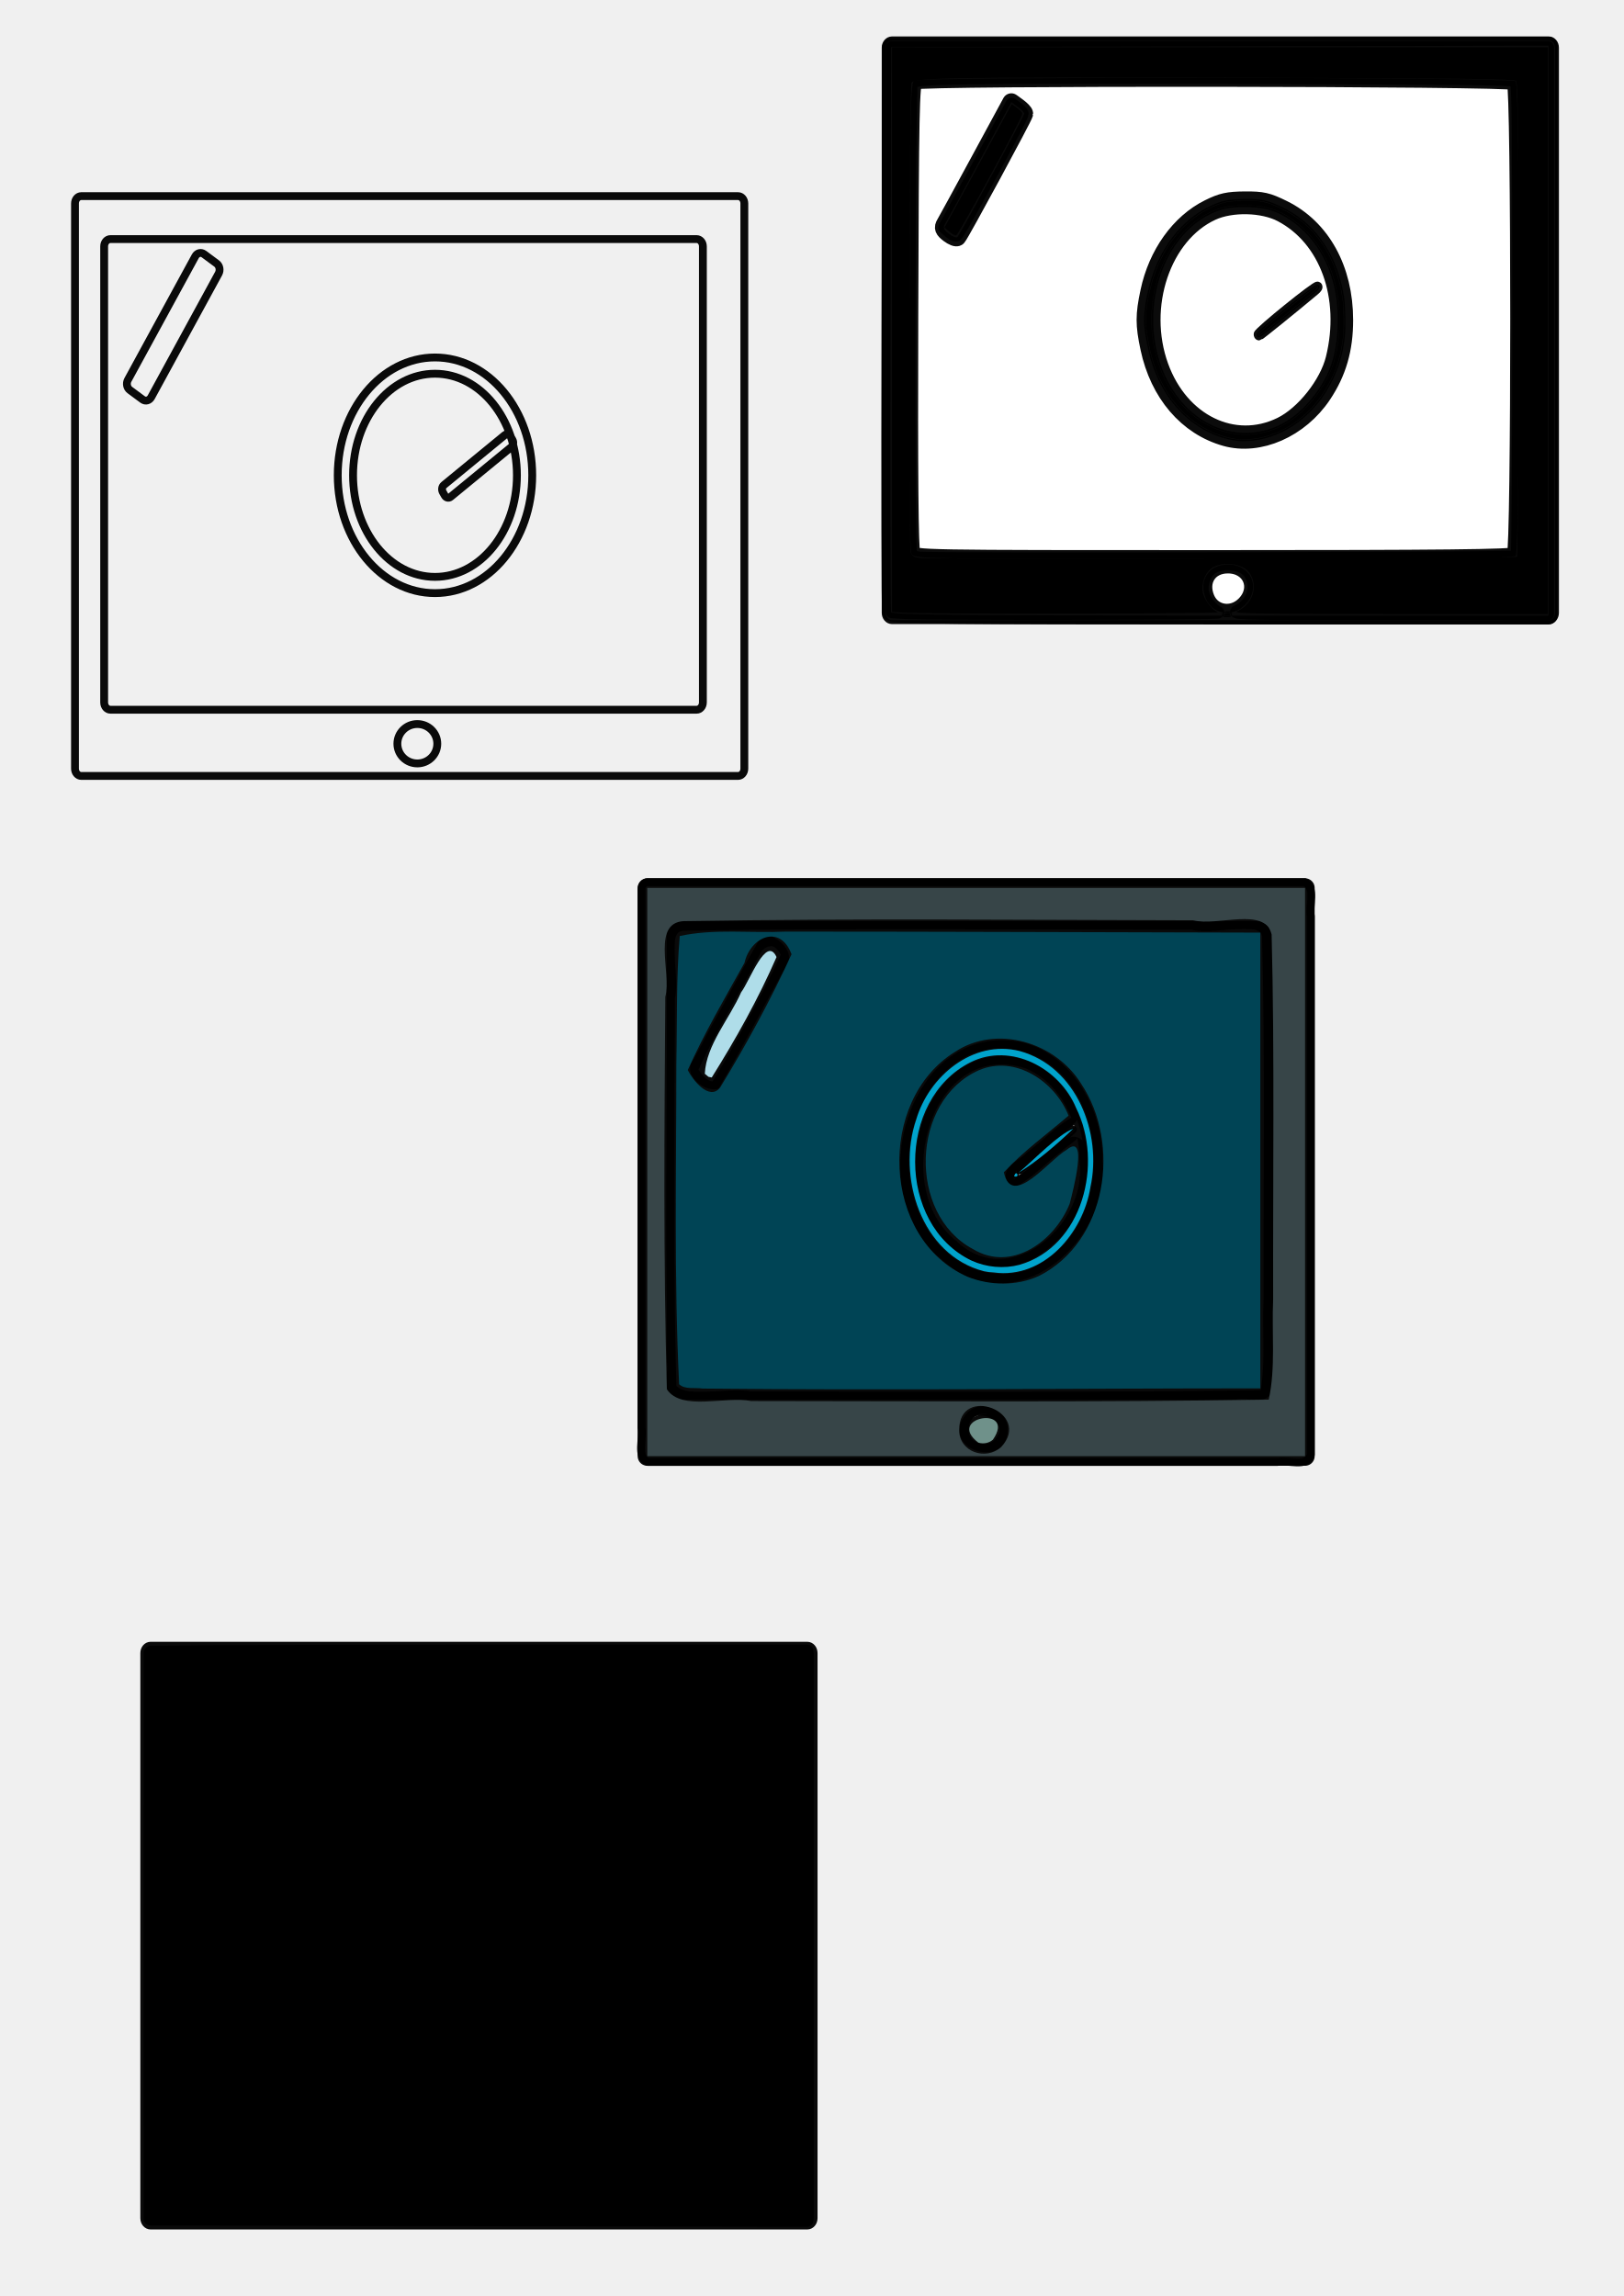
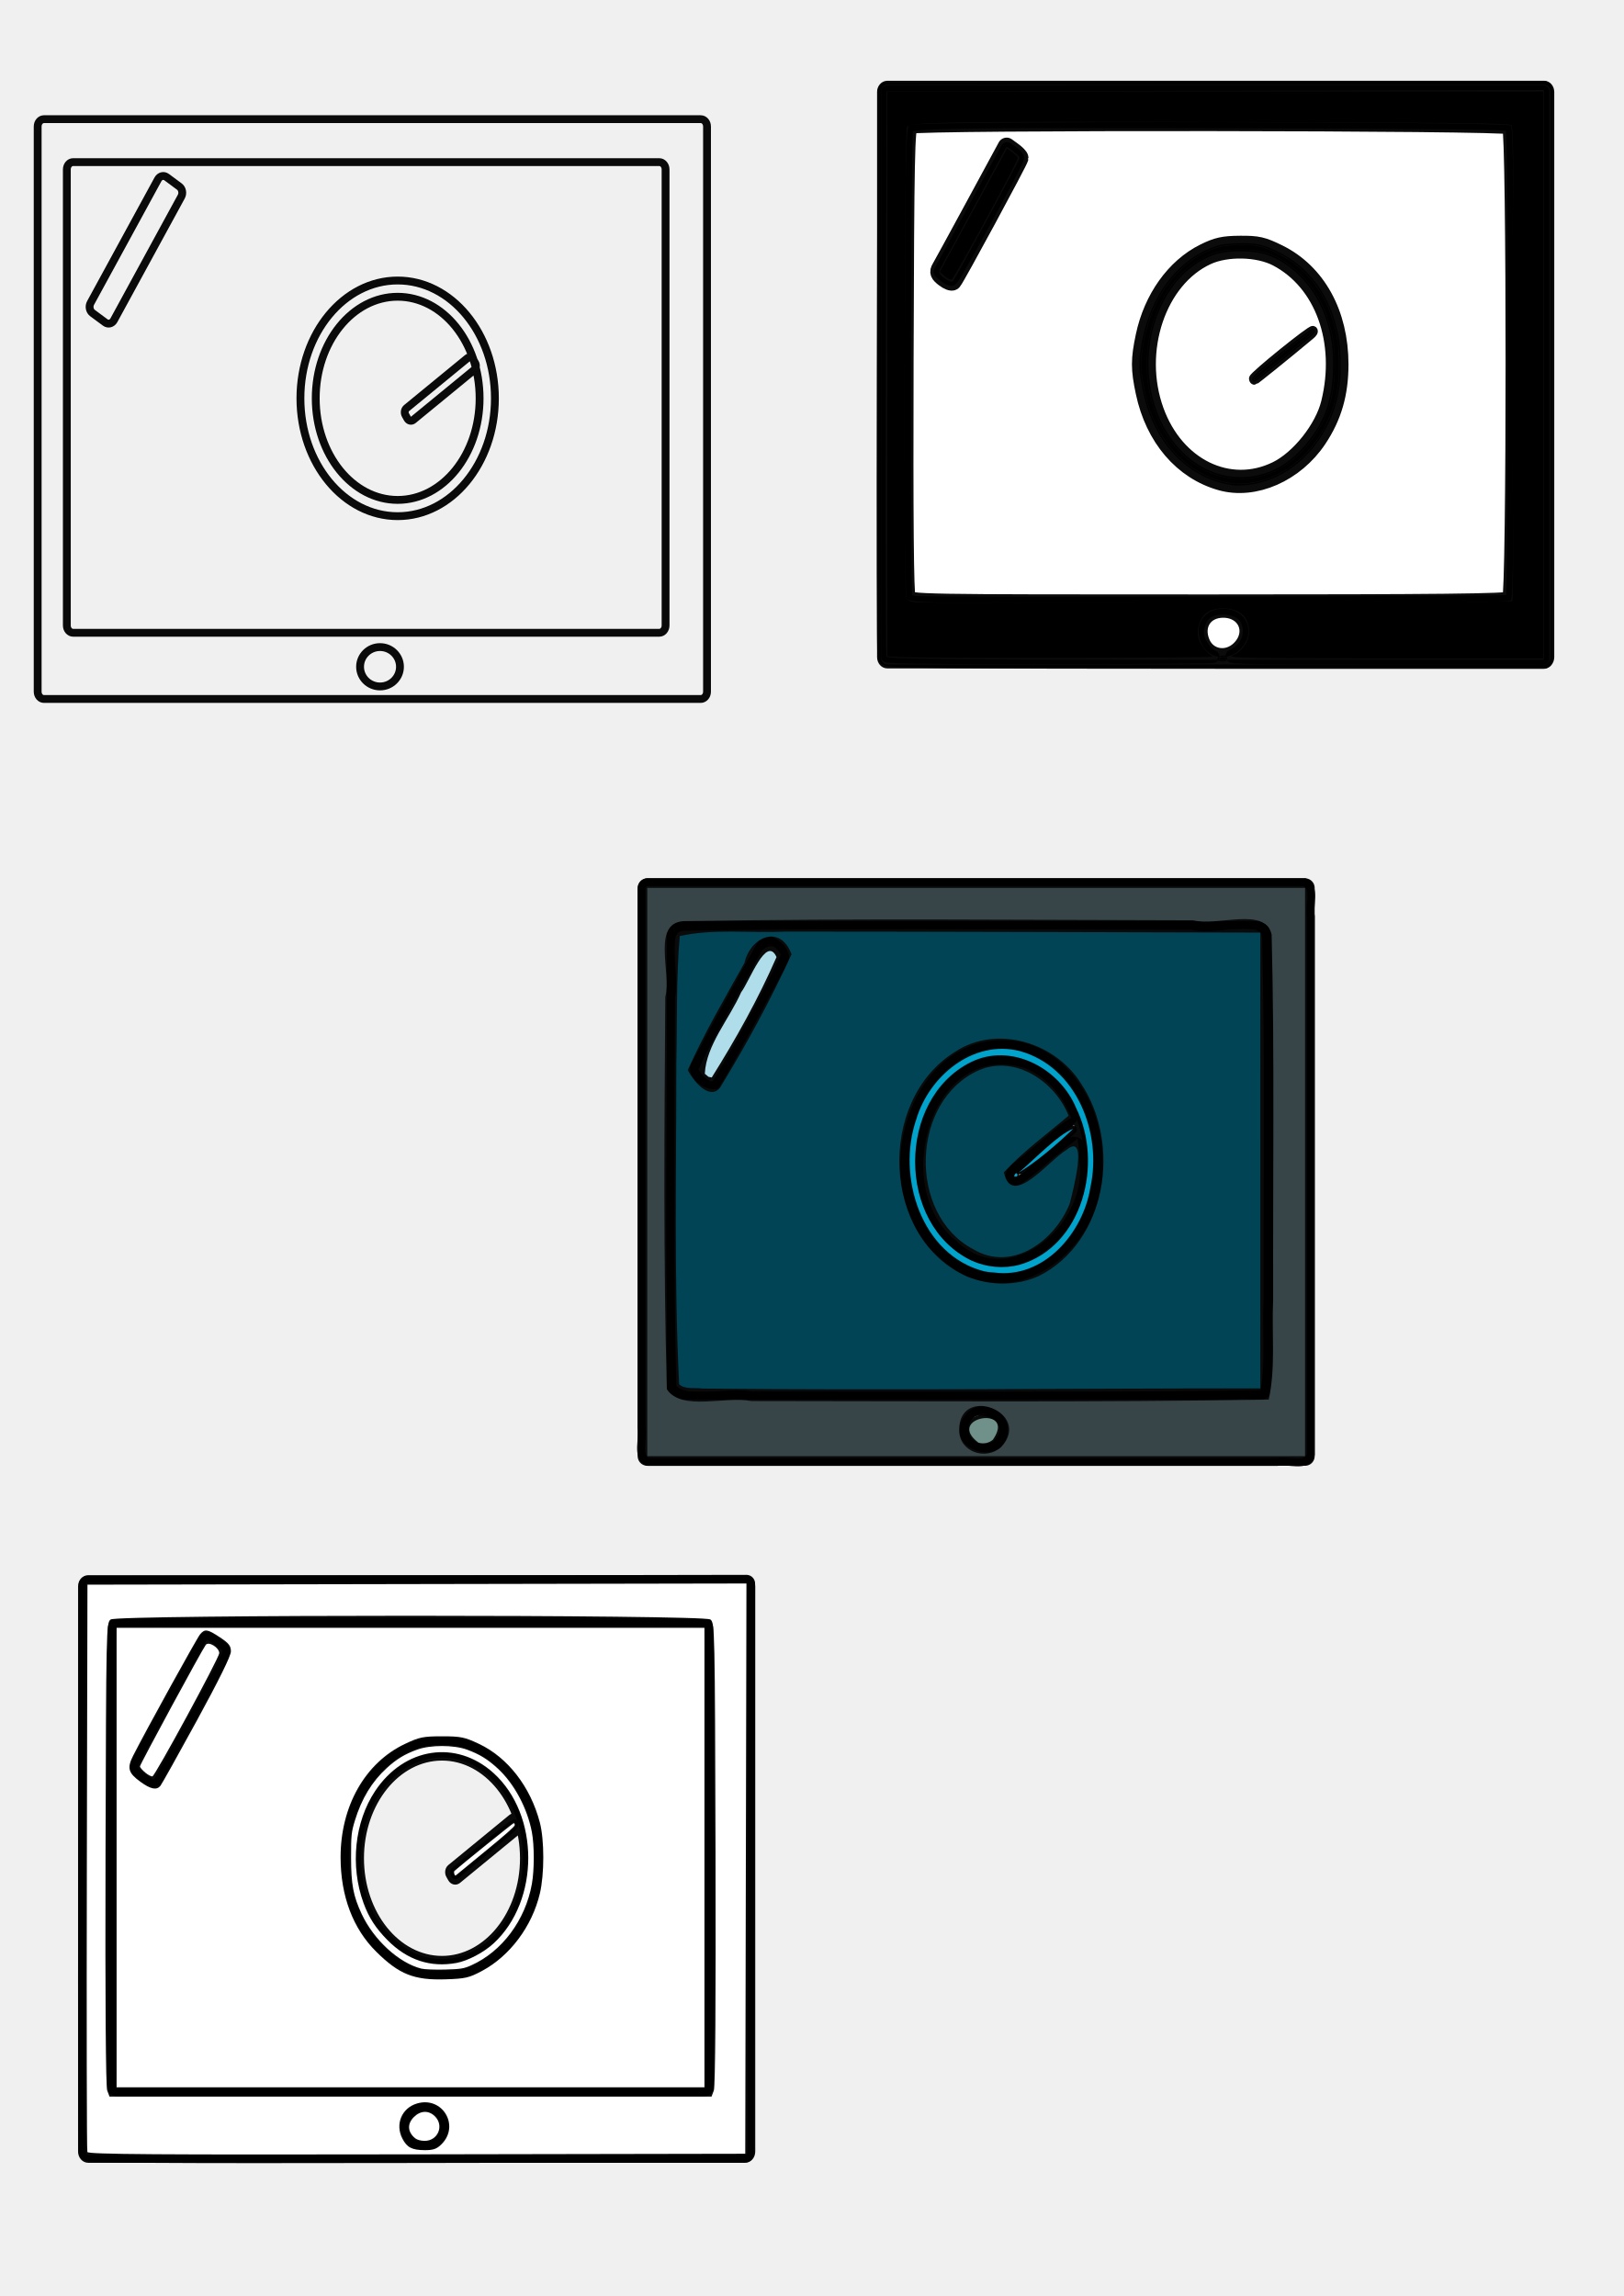
<svg xmlns="http://www.w3.org/2000/svg" width="210mm" height="297mm" viewBox="0 0 210 297" version="1.1" id="svg5">
  <defs id="defs2" />
  <g id="layer1">
    <path style="fill:#ffffff;stroke:#000000;stroke-width:10.713;stroke-linecap:round;stroke-linejoin:round;stroke-opacity:0.955;paint-order:stroke markers fill" d="" id="path2168" transform="scale(0.2645833)" />
    <path style="fill:#00aad4;stroke:#000000;stroke-width:6.621;stroke-linecap:round;stroke-linejoin:round;stroke-opacity:0.955;paint-order:stroke markers fill" d="" id="path2428" transform="scale(0.2645833)" />
-     <path id="path3834" style="fill:none;stroke:#000000;stroke-width:1.014;stroke-linecap:round;stroke-linejoin:round;stroke-opacity:0.955;paint-order:stroke markers fill" d="m 56.557,96.206 a 2.581,2.546 0 0 1 -2.581,2.546 2.581,2.546 0 0 1 -2.581,-2.546 2.581,2.546 0 0 1 2.581,-2.546 2.581,2.546 0 0 1 2.581,2.546 z m -30.182,-63.339 1.646,1.22 c 0.38,0.281 0.491,0.864 0.25,1.306 l -8.714,15.987 c -0.241,0.442 -0.741,0.572 -1.12,0.291 l -1.646,-1.22 c -0.38,-0.281 -0.491,-0.864 -0.25,-1.306 l 8.714,-15.987 c 0.241,-0.442 0.741,-0.572 1.12,-0.291 z m -12.092,-1.941 h 75.812 c 0.45,0 0.812,0.422 0.812,0.946 v 58.989 c 0,0.524 -0.362,0.946 -0.812,0.946 H 14.283 c -0.45,0 -0.812,-0.422 -0.812,-0.946 v -58.989 c 0,-0.524 0.362,-0.946 0.812,-0.946 z m -3.773,-5.556 h 84.946 c 0.45,0 0.812,0.422 0.812,0.946 v 73.11 c 0,0.524 -0.362,0.946 -0.812,0.946 H 10.511 c -0.45,0 -0.812,-0.422 -0.812,-0.946 v -73.11 c 0,-0.524 0.362,-0.946 0.812,-0.946 z m 47.009,38.725 -0.247,-0.436 c -0.171,-0.303 -0.111,-0.708 0.134,-0.909 l 7.878,-6.466 c 0.245,-0.201 0.58,-0.119 0.751,0.183 l 0.247,0.436 c 0.171,0.303 0.111,0.708 -0.134,0.909 l -7.878,6.466 c -0.245,0.201 -0.58,0.119 -0.751,-0.183 z m 11.317,-2.613 a 12.577,15.242 2.2484831e-6 0 1 -12.577,15.242 12.577,15.242 2.2484831e-6 0 1 -12.577,-15.242 12.577,15.242 2.2484831e-6 0 1 12.577,-15.242 12.577,15.242 2.2484831e-6 0 1 12.577,15.242 z m -1.98,0 a 13.14,10.597 90 0 1 -10.597,13.14 13.14,10.597 90 0 1 -10.597,-13.14 13.14,10.597 90 0 1 10.597,-13.14 13.14,10.597 90 0 1 10.597,13.14 z" />
+     <path id="path3834" style="fill:none;stroke:#000000;stroke-width:1.014;stroke-linecap:round;stroke-linejoin:round;stroke-opacity:0.955;paint-order:stroke markers fill" d="m 51.731,86.25 a 2.581,2.546 0 0 1 -2.581,2.546 2.581,2.546 0 0 1 -2.581,-2.546 2.581,2.546 0 0 1 2.581,-2.546 2.581,2.546 0 0 1 2.581,2.546 z m -30.182,-63.339 1.646,1.22 c 0.38,0.281 0.491,0.864 0.25,1.306 l -8.714,15.987 c -0.241,0.442 -0.741,0.572 -1.12,0.291 l -1.646,-1.22 c -0.38,-0.281 -0.491,-0.864 -0.25,-1.306 l 8.714,-15.987 c 0.241,-0.442 0.741,-0.572 1.12,-0.291 z M 9.456,20.971 H 85.269 c 0.45,0 0.812,0.422 0.812,0.946 v 58.989 c 0,0.524 -0.362,0.946 -0.812,0.946 H 9.456 c -0.45,0 -0.812,-0.422 -0.812,-0.946 v -58.989 c 0,-0.524 0.362,-0.946 0.812,-0.946 z m -3.773,-5.556 H 90.63 c 0.45,0 0.812,0.422 0.812,0.946 v 73.11 c 0,0.524 -0.362,0.946 -0.812,0.946 H 5.684 c -0.45,0 -0.812,-0.422 -0.812,-0.946 v -73.11 c 0,-0.524 0.362,-0.946 0.812,-0.946 z m 47.009,38.725 -0.247,-0.436 c -0.171,-0.303 -0.111,-0.708 0.134,-0.909 l 7.878,-6.466 c 0.245,-0.201 0.58,-0.119 0.751,0.183 l 0.247,0.436 c 0.171,0.303 0.111,0.708 -0.134,0.909 l -7.878,6.466 c -0.245,0.201 -0.58,0.119 -0.751,-0.183 z m 11.317,-2.613 a 12.577,15.242 2.2484831e-6 0 1 -12.577,15.242 12.577,15.242 2.2484831e-6 0 1 -12.577,-15.242 12.577,15.242 2.2484831e-6 0 1 12.577,-15.242 12.577,15.242 2.2484831e-6 0 1 12.577,15.242 z m -1.98,0 a 13.14,10.597 90 0 1 -10.597,13.14 13.14,10.597 90 0 1 -10.597,-13.14 13.14,10.597 90 0 1 10.597,-13.14 13.14,10.597 90 0 1 10.597,13.14 z" />
    <g id="g29719" transform="translate(22.15034,-12.37813)">
      <path id="path1536" style="fill:none;stroke:#000000;stroke-width:1.014;stroke-linecap:round;stroke-linejoin:round;stroke-opacity:0.955;paint-order:stroke markers fill" d="m 107.675,197.322 c 0.041,4.524 -7.785,1.985 -4.406,-1.801 1.464,-1.625 4.523,-0.407 4.406,1.801 z M 77.493,133.983 c 1.558,0.746 2.687,2.26 1.23,3.748 -2.776,5 -5.404,10.099 -8.271,15.036 -1.315,0.26 -3.842,-1.634 -2.46,-3.117 2.887,-5.203 5.626,-10.506 8.604,-15.647 0.247,-0.213 0.641,-0.225 0.897,-0.019 z m -12.092,-1.941 c 25.271,0 50.542,0 75.812,0 1.521,0.75 0.525,3.002 0.812,4.425 0,18.503 0,37.007 0,55.51 -0.506,1.737 -2.909,0.637 -4.291,0.946 -24.111,0 -48.222,0 -72.333,0 -1.521,-0.75 -0.525,-3.002 -0.812,-4.425 0,-18.503 0,-37.007 0,-55.51 -0.014,-0.452 0.323,-0.95 0.812,-0.946 z m -3.773,-5.556 c 28.315,0 56.631,0 84.946,0 1.521,0.75 0.525,3.002 0.812,4.425 0,23.21 0,46.42 0,69.631 -0.506,1.737 -2.909,0.637 -4.291,0.946 -27.156,0 -54.311,0 -81.467,0 -1.521,-0.75 -0.525,-3.002 -0.812,-4.425 0,-23.21 0,-46.42 0,-69.631 -0.014,-0.452 0.323,-0.95 0.812,-0.946 z m 47.009,38.725 c -0.999,-1.614 1.541,-2.361 2.397,-3.406 1.948,-1.451 3.686,-3.327 5.771,-4.503 1.791,1.384 -0.936,2.604 -1.87,3.539 -2.008,1.5 -3.805,3.425 -5.95,4.65 z m 11.317,-2.613 c 1.03,10.043 -11.125,20.596 -19.97,12.331 -10.495,-8.129 -4.147,-30.387 10.191,-27.191 6.327,1.776 9.844,8.636 9.778,14.86 z m -1.98,0 c 1.104,8.587 -9.541,17.649 -16.826,10.63 -9.054,-7.157 -3.255,-27.201 9.504,-23.127 4.863,2.005 7.35,7.485 7.323,12.496 z" />
      <path style="fill:#374548;fill-opacity:1;stroke:#000000;stroke-width:2.489;stroke-linecap:round;stroke-linejoin:round;stroke-opacity:0.955;paint-order:stroke markers fill" d="m 61.565,163.988 c 0,-12.251 0,-24.502 0,-36.753 28.357,0 56.715,0 85.072,0 0,24.502 0,49.003 0,73.505 -28.357,0 -56.715,0 -85.072,0 0,-12.251 0,-24.502 0,-36.753 z m 45.777,35.568 c 4.125,-4.453 -5.47,-8.198 -5.438,-2.186 -0.016,2.831 3.463,3.993 5.438,2.186 z m 34.601,-6.131 c 0.912,-4.176 0.37,-8.65 0.567,-12.947 -0.036,-15.738 0.203,-31.483 -0.195,-47.217 -0.855,-3.642 -7.006,-1.012 -10.149,-1.842 -21.815,-0.04 -43.636,-0.252 -65.448,0.104 -4.819,-0.17 -1.965,6.656 -2.823,9.804 -0.118,16.921 -0.261,33.849 0.201,50.765 1.934,2.868 7.526,0.847 10.914,1.522 22.31,0.015 44.626,0.174 66.932,-0.189 z" id="path6330" />
      <path style="fill:#004455;fill-opacity:1;stroke:#000000;stroke-width:2.489;stroke-linecap:round;stroke-linejoin:round;stroke-opacity:0.955;paint-order:stroke markers fill" d="m 65.684,191.438 c -0.673,-13.789 -0.356,-27.619 -0.36,-41.425 0.115,-5.517 -0.03,-11.055 0.439,-16.554 4.43,-0.974 9.159,-0.357 13.707,-0.572 20.461,0.002 40.923,0.086 61.384,0.13 0,19.651 0,39.302 0,58.953 -24.049,0.002 -48.1,0.27 -72.148,0.026 -0.955,-0.157 -2.267,0.159 -3.022,-0.559 z m 46.519,-13.999 c 8.819,-4.429 10.692,-17.075 5.464,-24.895 -3.312,-5.321 -10.893,-7.683 -16.298,-4.106 -10.166,6.3 -9.532,24.206 1.63,29.104 2.915,1.154 6.329,1.201 9.204,-0.103 z M 70.977,153.074 c 3.394,-5.565 6.537,-11.329 9.245,-17.256 -1.445,-3.946 -5.323,-2.271 -6.082,1.111 -2.543,4.566 -5.205,9.095 -7.339,13.868 0.609,1.239 2.762,4.026 4.176,2.277 z" id="path8005" />
      <path style="fill:#004455;fill-opacity:1;stroke:#000000;stroke-width:2.489;stroke-linecap:round;stroke-linejoin:round;stroke-opacity:0.955;paint-order:stroke markers fill" d="m 103.679,173.95 c -8.474,-4.524 -8.04,-19.235 0.783,-23.136 4.71,-2.009 9.844,1.474 11.59,5.881 -2.814,2.411 -5.847,4.6 -8.367,7.326 1.009,4.805 5.963,-1.715 8.106,-2.898 2.888,-2.411 0.809,5.401 0.399,6.985 -1.916,4.748 -7.439,8.912 -12.51,5.841 z" id="path8044" />
      <path style="fill:#afdde9;fill-opacity:1;stroke:#000000;stroke-width:2.489;stroke-linecap:round;stroke-linejoin:round;stroke-opacity:0.955;paint-order:stroke markers fill" d="m 69.005,151.274 c 0.185,-3.741 3.174,-7.075 4.699,-10.539 1.1,-1.43 3.252,-7.469 4.577,-4.556 -2.356,5.398 -5.253,10.589 -8.38,15.577 l -0.423,-0.088 z" id="path22188" />
      <path style="fill:#00a3cc;fill-opacity:1;stroke:#000000;stroke-width:1.01;stroke-linecap:round;stroke-linejoin:round;stroke-opacity:0.955;paint-order:stroke markers fill" d="m 105.127,176.822 c -8.14,-2.082 -11.308,-12.263 -8.78,-19.616 1.636,-5.582 7.342,-10.386 13.379,-8.868 7.356,2.016 10.691,10.628 9.144,17.623 -0.918,5.886 -6.026,11.898 -12.475,11.018 l -0.689,-0.059 z m 4.591,-0.834 c 8.198,-2.377 10.854,-13.18 7.318,-20.275 -2.105,-5.137 -8.42,-8.554 -13.666,-5.923 -9.573,4.799 -9.579,21.006 0.127,25.651 1.933,0.881 4.163,1.087 6.22,0.548 z" id="path25111" />
      <path style="fill:#6f918a;fill-opacity:1;stroke:#000000;stroke-width:1.01;stroke-linecap:round;stroke-linejoin:round;stroke-opacity:0.955;paint-order:stroke markers fill" d="m 109.81,163.776 c 1.967,-1.432 5.543,-5.48 6.809,-5.274 -1.822,1.712 -6.193,5.53 -6.809,5.274 z" id="path25150" />
      <path style="fill:#6f918a;fill-opacity:1;stroke:#000000;stroke-width:1.01;stroke-linecap:round;stroke-linejoin:round;stroke-opacity:0.955;paint-order:stroke markers fill" d="m 104.382,198.989 c -4.345,-3.332 4.996,-4.889 1.887,-0.384 -0.503,0.454 -1.247,0.581 -1.887,0.384 z" id="path26552" />
      <path style="fill:#00a3cc;fill-opacity:1;stroke:#000000;stroke-width:0.38;stroke-linecap:round;stroke-linejoin:round;stroke-opacity:0.955;paint-order:stroke markers fill" d="m 109.574,164.091 c 2.147,-1.808 5.139,-4.974 7.084,-5.707 -2.129,2.049 -4.793,4.317 -7.084,5.707 z" id="path29475" />
      <path style="fill:#00a3cc;fill-opacity:1;stroke:#000000;stroke-width:0.38;stroke-linecap:round;stroke-linejoin:round;stroke-opacity:0.955;paint-order:stroke markers fill" d="m 109.014,164.549 c 0.232,-1.017 0.859,0.248 0,0 z" id="path29553" />
    </g>
-     <g id="g30672" transform="translate(13.81047,-3.899993)" style="fill:#000000">
-       <path id="path1431" style="fill:#000000;stroke:#000000;stroke-width:1.014;stroke-linecap:round;stroke-linejoin:round;stroke-opacity:0.955;paint-order:stroke markers fill" d="m 51.707,287.618 a 2.581,2.546 0 0 1 -2.581,2.546 2.581,2.546 0 0 1 -2.581,-2.546 2.581,2.546 0 0 1 2.581,-2.546 2.581,2.546 0 0 1 2.581,2.546 z m -30.182,-63.339 1.646,1.22 c 0.38,0.281 0.491,0.864 0.25,1.306 l -8.714,15.987 c -0.241,0.442 -0.741,0.572 -1.12,0.291 l -1.646,-1.22 c -0.38,-0.281 -0.491,-0.864 -0.25,-1.306 l 8.714,-15.987 c 0.241,-0.442 0.741,-0.572 1.12,-0.291 z M 9.432,222.338 H 85.245 c 0.45,0 0.812,0.422 0.812,0.946 v 58.989 c 0,0.524 -0.362,0.946 -0.812,0.946 H 9.432 c -0.45,0 -0.812,-0.422 -0.812,-0.946 v -58.989 c 0,-0.524 0.362,-0.946 0.812,-0.946 z m -3.773,-5.556 H 90.606 c 0.45,0 0.812,0.422 0.812,0.946 v 73.11 c 0,0.524 -0.362,0.946 -0.812,0.946 H 5.66 c -0.45,0 -0.812,-0.422 -0.812,-0.946 v -73.11 c 0,-0.524 0.362,-0.946 0.812,-0.946 z m 47.009,38.725 -0.247,-0.436 c -0.171,-0.303 -0.111,-0.708 0.134,-0.909 l 7.878,-6.466 c 0.245,-0.201 0.58,-0.119 0.751,0.183 l 0.247,0.436 c 0.171,0.303 0.111,0.708 -0.134,0.909 l -7.878,6.466 c -0.245,0.201 -0.58,0.119 -0.751,-0.183 z M 63.986,252.894 A 12.577,15.242 2.2484831e-6 0 1 51.409,268.136 12.577,15.242 2.2484831e-6 0 1 38.832,252.894 12.577,15.242 2.2484831e-6 0 1 51.409,237.652 12.577,15.242 2.2484831e-6 0 1 63.986,252.894 Z m -1.98,0 A 13.14,10.597 90 0 1 51.409,266.034 13.14,10.597 90 0 1 40.812,252.894 13.14,10.597 90 0 1 51.409,239.755 13.14,10.597 90 0 1 62.006,252.894 Z" />
-       <path style="fill:#000000;fill-opacity:1;stroke:#000000;stroke-width:4.383;stroke-linecap:round;stroke-linejoin:round;stroke-opacity:0.955;paint-order:stroke markers fill" d="m 35.128,1067.567 c -0.172,-0.452 -0.236,-51.235 -0.144,-112.851 l 0.169,-112.03 143.529,-0.166 c 114.39,-0.132 143.635,10e-4 144.052,0.657 0.603,0.95 0.745,222.604 0.144,224.171 -0.362,0.943 -13.653,1.039 -143.918,1.039 -114.211,0 -143.583,-0.168 -143.831,-0.821 z M 201.719,1014.885 c 20.489,-3.711 36.441,-21.536 41.059,-45.878 1.399,-7.373 1.281,-20.377 -0.251,-27.761 -2.663,-12.833 -9.093,-24.664 -17.736,-32.629 -8.859,-8.165 -17.19,-11.782 -28.211,-12.246 -8.722,-0.368 -13.478,0.576 -20.815,4.129 -14.164,6.86 -24.369,20.048 -29.024,37.508 -1.552,5.823 -1.741,7.724 -1.755,17.694 -0.014,10.076 0.157,11.814 1.748,17.741 4.882,18.194 15.604,31.824 30.221,38.422 3.528,1.592 5.513,2.151 12.607,3.548 2.729,0.537 7.395,0.335 12.156,-0.527 z M 56.627,920.056 c 1.531,-1.796 33.943,-61.611 34.425,-63.529 0.694,-2.764 -0.838,-5.23 -5.273,-8.485 -4.311,-3.165 -6.979,-3.821 -9.082,-2.233 -1.195,0.902 -34.467,61.681 -35.07,64.064 -0.719,2.841 0.387,4.69 4.803,8.034 4.811,3.642 8.299,4.378 10.198,2.151 z" id="path30271" transform="scale(0.2645833)" />
-       <path style="fill:#000000;fill-opacity:1;stroke:#000000;stroke-width:4.383;stroke-linecap:round;stroke-linejoin:round;stroke-opacity:0.955;paint-order:stroke markers fill" d="m 187.492,1002.406 c -13.449,-3.262 -24.771,-15.784 -29.232,-32.329 -1.994,-7.396 -2.002,-20.776 -0.017,-28.174 4.292,-15.995 14.639,-28.143 27.227,-31.967 3.578,-1.087 5.749,-1.314 10.563,-1.103 5.296,0.232 6.677,0.561 10.964,2.617 5.879,2.82 9.554,5.667 13.459,10.426 3.117,3.8 7.121,10.79 6.772,11.821 -0.117,0.345 -7.161,6.326 -15.654,13.292 -15.414,12.642 -15.441,12.669 -15.644,15.464 -0.172,2.375 0.095,3.097 1.756,4.759 1.077,1.077 2.526,1.959 3.219,1.959 0.693,0 7.738,-5.314 15.656,-11.808 16.546,-13.572 15.164,-13.409 15.304,-1.798 0.354,29.258 -21.549,52.378 -44.374,46.841 z" id="path30310" transform="scale(0.2645833)" />
-       <path style="fill:#000000;fill-opacity:1;stroke:#000000;stroke-width:4.383;stroke-linecap:round;stroke-linejoin:round;stroke-opacity:0.955;paint-order:stroke markers fill" d="m 188.578,1010.77 c -14.736,-2.467 -28.48,-14.755 -35.131,-31.411 -4.607,-11.537 -5.553,-27.483 -2.359,-39.756 6.747,-25.923 27.679,-42.253 49.323,-38.477 8.709,1.519 15.429,5.173 22.334,12.142 11.129,11.232 16.543,25.057 16.617,42.433 0.049,11.492 -1.91,19.664 -7.169,29.896 -9.015,17.542 -27.042,27.946 -43.616,25.172 z m 15.956,-4.573 c 13.837,-4.038 25.445,-17.418 30.125,-34.726 1.127,-4.168 1.435,-7.23 1.489,-14.784 0.08,-11.266 -0.82,-16.537 -4.15,-24.311 -5.578,-13.023 -14.342,-22.047 -25.583,-26.343 -4.665,-1.783 -14.831,-2.432 -19.895,-1.27 -28.409,6.516 -43.217,45.892 -28.837,76.678 3.054,6.538 5.65,10.389 9.804,14.543 10.271,10.271 23.938,14.039 37.047,10.213 z" id="path30349" transform="scale(0.2645833)" />
-       <path style="fill:#000000;fill-opacity:1;stroke:#000000;stroke-width:4.383;stroke-linecap:round;stroke-linejoin:round;stroke-opacity:0.955;paint-order:stroke markers fill" d="m 200.405,963.091 c 0,-0.513 6.395,-6.177 14.211,-12.586 10.441,-8.562 14.405,-11.459 14.943,-10.921 0.536,0.536 0.536,0.856 0.003,1.197 -0.401,0.256 -6.842,5.492 -14.314,11.636 -7.472,6.144 -13.868,11.269 -14.214,11.389 -0.346,0.12 -0.629,-0.201 -0.629,-0.714 z" id="path30388" transform="scale(0.2645833)" />
-       <path style="fill:#000000;fill-opacity:1;stroke:#000000;stroke-width:4.383;stroke-linecap:round;stroke-linejoin:round;stroke-opacity:0.955;paint-order:stroke markers fill" d="m 20.807,1100.147 c -0.628,-0.627 -0.524,-277.005 0.104,-277.995 0.416,-0.656 33.078,-0.789 161.135,-0.657 l 160.613,0.166 0.166,139.462 0.166,139.462 H 182.118 c -88.48,0 -161.07,-0.197 -161.311,-0.438 z m 169.958,-2.429 c 6.346,-2.652 8.827,-11.492 4.856,-17.302 -3.093,-4.526 -10.528,-6.428 -15.358,-3.931 -8.722,4.51 -8.453,17.849 0.43,21.391 2.398,0.956 7.601,0.874 10.072,-0.158 z m 135.139,-26.701 c 1.304,-1.304 1.314,-2.19 1.314,-115.643 0,-113.453 -0.01,-114.339 -1.314,-115.644 -1.306,-1.306 -2.19,-1.314 -147.081,-1.314 H 33.057 l -1.252,1.383 c -1.221,1.349 -1.252,4.204 -1.252,115.575 0,111.371 0.031,114.226 1.252,115.575 l 1.252,1.383 H 178.824 c 144.891,0 145.775,-0.01 147.081,-1.314 z" id="path30427" transform="scale(0.2645833)" />
-       <path style="fill:#000000;fill-opacity:1;stroke:#000000;stroke-width:4.383;stroke-linecap:round;stroke-linejoin:round;stroke-opacity:0.955;paint-order:stroke markers fill" d="m 182.841,1093.697 c -4.381,-1.904 -5.967,-7.723 -2.999,-11.002 3.512,-3.881 8.008,-3.902 11.386,-0.054 1.802,2.052 2.046,2.744 1.749,4.959 -0.403,3.006 -1.918,4.927 -4.871,6.176 -2.552,1.08 -2.599,1.079 -5.265,-0.079 z" id="path30466" transform="scale(0.2645833)" />
-       <path style="fill:#000000;fill-opacity:1;stroke:#000000;stroke-width:4.383;stroke-linecap:round;stroke-linejoin:round;stroke-opacity:0.955;paint-order:stroke markers fill" d="m 49.619,914.604 c -1.801,-1.393 -3.369,-2.816 -3.485,-3.163 -0.156,-0.467 31.886,-60.192 33.154,-61.8 0.36,-0.456 7.444,4.655 7.444,5.37 0,0.67 -32.616,60.895 -33.412,61.696 -0.235,0.236 -1.9,-0.711 -3.701,-2.103 z" id="path30505" transform="scale(0.2645833)" />
-       <path style="fill:#000000;fill-opacity:1;stroke:#000000;stroke-width:5.813;stroke-linecap:round;stroke-linejoin:round;stroke-opacity:0.955;paint-order:stroke markers fill" d="m 64.699,1099.875 -43.786,-0.234 V 961.234 822.827 l 8.496,-0.563 c 4.673,-0.309 77.017,-0.565 160.766,-0.567 l 152.27,-0.005 v 139.418 139.418 l -116.98,-0.21 c -64.339,-0.115 -136.684,-0.315 -160.766,-0.444 z m 128.208,-2.909 c 4.567,-3.592 6.277,-10.643 3.778,-15.581 -2.899,-5.73 -12.004,-7.949 -17.89,-4.361 -4.862,2.965 -6.813,10.391 -4.104,15.628 2.277,4.404 5.353,6.133 10.909,6.133 3.744,0 5.572,-0.455 7.306,-1.82 z m 133.564,-25.483 c 0.949,-0.949 0.949,-231.123 -4e-5,-232.072 -0.399,-0.399 -66.666,-0.829 -147.26,-0.954 -137.14,-0.213 -146.604,-0.133 -147.623,1.256 -1.434,1.953 -1.611,228.587 -0.181,231.259 0.896,1.674 2.972,1.695 147.623,1.468 80.693,-0.127 147.041,-0.557 147.44,-0.956 z" id="path30544" transform="scale(0.2645833)" />
-     </g>
    <path style="fill:#000000;fill-opacity:1;stroke:#000000;stroke-width:2.176;stroke-linecap:round;stroke-linejoin:round;stroke-opacity:0.955;paint-order:stroke markers fill" d="" id="path31236" transform="scale(0.2645833)" />
    <path style="fill:#000000;fill-opacity:1;stroke:#000000;stroke-width:2.176;stroke-linecap:round;stroke-linejoin:round;stroke-opacity:0.955;paint-order:stroke markers fill" d="" id="path31275" transform="scale(0.2645833)" />
    <path style="fill:#000000;fill-opacity:1;stroke:#000000;stroke-width:1.768;stroke-linecap:round;stroke-linejoin:round;stroke-opacity:0.955;paint-order:stroke markers fill" d="" id="path31390" transform="scale(0.2645833)" />
    <path style="fill:#000000;fill-opacity:1;stroke:#000000;stroke-width:1.768;stroke-linecap:round;stroke-linejoin:round;stroke-opacity:0.955;paint-order:stroke markers fill" d="" id="path31429" transform="scale(0.2645833)" />
    <path style="fill:#000000;fill-opacity:1;stroke:#000000;stroke-width:1.768;stroke-linecap:round;stroke-linejoin:round;stroke-opacity:0.955;paint-order:stroke markers fill" d="" id="path31544" transform="scale(0.2645833)" />
    <path style="fill:#000000;fill-opacity:1;stroke:#000000;stroke-width:1.768;stroke-linecap:round;stroke-linejoin:round;stroke-opacity:0.955;paint-order:stroke markers fill" d="" id="path31622" transform="scale(0.2645833)" />
-     <g id="g31791">
+     <g id="g31791" transform="translate(-0.6033477,5.731803)">
      <g id="g30214" style="fill:#ffffff">
        <path id="path1538" style="fill:#ffffff;stroke:#000000;stroke-width:1.014;stroke-linecap:round;stroke-linejoin:round;stroke-opacity:0.955;paint-order:stroke markers fill" d="m 161.405,76.057 a 2.581,2.546 0 0 1 -2.581,2.546 2.581,2.546 0 0 1 -2.581,-2.546 2.581,2.546 0 0 1 2.581,-2.546 2.581,2.546 0 0 1 2.581,2.546 z m -30.182,-63.339 1.646,1.22 c 0.38,0.281 0.491,0.864 0.25,1.306 l -8.714,15.987 c -0.241,0.442 -0.741,0.572 -1.12,0.291 l -1.646,-1.22 c -0.38,-0.281 -0.491,-0.864 -0.25,-1.306 l 8.714,-15.987 c 0.241,-0.442 0.741,-0.572 1.12,-0.291 z m -12.092,-1.941 h 75.812 c 0.45,0 0.812,0.422 0.812,0.946 v 58.989 c 0,0.524 -0.362,0.946 -0.812,0.946 h -75.812 c -0.45,0 -0.812,-0.422 -0.812,-0.946 V 11.723 c 0,-0.524 0.362,-0.946 0.812,-0.946 z m -3.773,-5.556 h 84.946 c 0.45,0 0.812,0.422 0.812,0.946 V 79.277 c 0,0.524 -0.362,0.946 -0.812,0.946 h -84.946 c -0.45,0 -0.812,-0.422 -0.812,-0.946 V 6.168 c 0,-0.524 0.362,-0.946 0.812,-0.946 z m 47.009,38.725 -0.247,-0.436 c -0.171,-0.303 -0.111,-0.708 0.134,-0.909 l 7.878,-6.466 c 0.245,-0.201 0.58,-0.119 0.751,0.183 l 0.247,0.436 c 0.171,0.303 0.111,0.708 -0.134,0.909 l -7.878,6.466 c -0.245,0.201 -0.58,0.119 -0.751,-0.183 z m 11.317,-2.613 a 12.577,15.242 2.2484831e-6 0 1 -12.577,15.242 12.577,15.242 2.2484831e-6 0 1 -12.577,-15.242 12.577,15.242 2.2484831e-6 0 1 12.577,-15.242 12.577,15.242 2.2484831e-6 0 1 12.577,15.242 z m -1.98,0 a 13.14,10.597 90 0 1 -10.597,13.14 13.14,10.597 90 0 1 -10.597,-13.14 13.14,10.597 90 0 1 10.597,-13.14 13.14,10.597 90 0 1 10.597,13.14 z" />
        <path style="fill:#ffffff;fill-opacity:1;stroke:#000000;stroke-width:8.766;stroke-linecap:round;stroke-linejoin:round;stroke-opacity:0.955;paint-order:stroke markers fill" d="m 435.583,299.293 c -0.344,-0.903 -0.474,-63.44 -0.287,-138.969 L 435.634,22.997 596.287,22.664 756.939,22.33 V 161.633 300.936 H 596.574 c -127.082,0 -160.495,-0.341 -160.991,-1.643 z m 172.961,-3.513 c 8.13,-8.129 3.203,-19.813 -8.354,-19.813 -9.344,0 -14.454,7.888 -10.791,16.654 3.246,7.769 12.936,9.368 19.145,3.159 z m 132.363,-24.018 c 2.285,-2.285 2.285,-229.79 0,-232.076 -1.989,-1.989 -290.963,-2.275 -294.103,-0.291 -1.723,1.089 -2.015,15.574 -2.321,115.013 -0.239,77.693 0.088,114.586 1.032,116.349 1.361,2.543 3.601,2.582 147.598,2.582 111.972,0 146.586,-0.369 147.793,-1.577 z" id="path29934" transform="scale(0.2645833)" />
        <path style="fill:#ffffff;fill-opacity:1;stroke:#000000;stroke-width:8.766;stroke-linecap:round;stroke-linejoin:round;stroke-opacity:0.955;paint-order:stroke markers fill" d="m 463.888,114.317 c -2.659,-2.023 -3.017,-2.948 -1.878,-4.857 0.774,-1.297 8.369,-15.206 16.879,-30.908 l 15.472,-28.55 3.12,2.268 c 1.716,1.247 3.139,2.733 3.162,3.302 0.042,1.058 -31.125,58.676 -32.634,60.331 -0.459,0.503 -2.313,-0.21 -4.12,-1.584 z" id="path29973" transform="scale(0.2645833)" />
        <path style="fill:#ffffff;fill-opacity:1;stroke:#000000;stroke-width:8.766;stroke-linecap:round;stroke-linejoin:round;stroke-opacity:0.955;paint-order:stroke markers fill" d="m 599.151,213.784 c -18.783,-5.263 -32.646,-21.459 -37.342,-43.627 -2.436,-11.5 -2.436,-16.051 0,-27.551 3.886,-18.345 14.821,-33.653 29.107,-40.746 6.34,-3.147 9.384,-3.821 17.55,-3.883 8.599,-0.065 11.018,0.485 18.657,4.244 18.825,9.264 29.941,29.409 29.941,54.26 0,14.237 -3.286,25.56 -10.592,36.501 -11.132,16.67 -30.961,25.386 -47.323,20.801 z m 27.196,-5.521 c 11.232,-5.488 22.959,-20.261 26.058,-32.827 7.46,-30.245 -3.09,-59.314 -25.848,-71.221 -9.24,-4.835 -24.603,-5.19 -34.192,-0.791 -24.38,11.185 -36.199,46.366 -25.488,75.874 9.999,27.547 36.228,40.322 59.47,28.965 z" id="path30012" transform="scale(0.2645833)" />
        <path style="fill:#ffffff;fill-opacity:1;stroke:#000000;stroke-width:4.383;stroke-linecap:round;stroke-linejoin:round;stroke-opacity:0.955;paint-order:stroke markers fill" d="m 615.013,163.415 c 0,-1.382 28.335,-24.299 29.099,-23.535 0.439,0.439 0.025,1.187 -1.244,2.249 -10.694,8.952 -26.972,22.114 -27.363,22.124 -0.271,0.007 -0.493,-0.37 -0.493,-0.838 z" id="path30090" transform="scale(0.2645833)" />
      </g>
      <path style="fill:#000000;fill-opacity:1;stroke:#000000;stroke-width:6.163;stroke-linecap:round;stroke-linejoin:round;stroke-opacity:0.955;paint-order:stroke markers fill" d="m 441.805,299.549 -5.774,-0.328 V 161.158 23.095 H 596.31 756.588 V 161.664 300.233 l -77.368,-0.036 c -65.266,-0.03 -76.934,-0.229 -74.596,-1.268 7.646,-3.398 10.554,-12.083 6.266,-18.71 -3.185,-4.922 -13.967,-6.107 -19.067,-2.096 -2.913,2.292 -4.647,7.438 -3.882,11.519 0.662,3.528 4.453,8.516 7.37,9.696 1.802,0.729 -140.934,0.925 -153.506,0.211 z M 741.5,272.212 c 0.423,-0.423 0.77,-52.678 0.77,-116.121 0,-93.406 -0.228,-115.58 -1.201,-116.552 -0.971,-0.971 -26.759,-1.263 -134.874,-1.524 -141.685,-0.343 -159.368,-0.068 -160.618,2.495 -1.132,2.321 -1.525,226.497 -0.402,229.451 0.733,1.928 1.668,2.523 4.438,2.823 6.85,0.742 291.131,0.186 291.888,-0.571 z" id="path31119" transform="scale(0.2645833)" />
      <path style="fill:#000000;fill-opacity:1;stroke:#000000;stroke-width:6.163;stroke-linecap:round;stroke-linejoin:round;stroke-opacity:0.955;paint-order:stroke markers fill" d="m 464.173,113.37 -2.477,-2.131 16.427,-30.164 16.427,-30.164 2.612,1.86 c 1.437,1.023 2.612,2.298 2.612,2.833 0,1.869 -30.778,58.448 -32.309,59.395 -0.448,0.277 -1.929,-0.456 -3.291,-1.628 z" id="path31158" transform="scale(0.2645833)" />
      <path style="fill:#000000;fill-opacity:1;stroke:#000000;stroke-width:1.768;stroke-linecap:round;stroke-linejoin:round;stroke-opacity:0.955;paint-order:stroke markers fill" d="m 598.258,300.651 c 0.011,-0.54 0.507,-0.809 1.653,-0.899 0.692,-0.054 1.259,-0.018 1.259,0.08 0,0.099 0.072,0.368 0.161,0.598 0.136,0.354 -0.091,0.419 -1.458,0.419 -0.89,0 -1.617,-0.089 -1.615,-0.199 z" id="path31468" transform="scale(0.2645833)" />
      <path style="fill:#000000;fill-opacity:1;stroke:#000000;stroke-width:1.768;stroke-linecap:round;stroke-linejoin:round;stroke-opacity:0.955;paint-order:stroke markers fill" d="m 605.941,214.805 c -5.413,-0.598 -10.321,-2.045 -15.115,-4.455 -13.267,-6.669 -23.018,-19.179 -27.7,-35.539 -0.967,-3.378 -2.433,-10.875 -2.799,-14.314 -0.971,-9.116 2.033,-23.241 7.158,-33.663 5.719,-11.629 14.048,-20.266 24.274,-25.171 5.649,-2.71 8,-3.244 15.374,-3.493 8.598,-0.291 12.134,0.42 19.085,3.84 7.09,3.488 12.239,7.443 16.791,12.896 6.886,8.25 11.257,18.413 13.167,30.615 0.595,3.798 0.825,14.327 0.404,18.447 -1.029,10.065 -3.613,17.972 -8.568,26.216 -8.805,14.649 -23.296,23.911 -38.492,24.602 -1.458,0.066 -3.068,0.074 -3.578,0.018 z m 6.836,-2.502 c 12.27,-1.335 22.284,-7.607 31.083,-19.469 7.677,-10.349 10.893,-21.023 10.941,-36.313 0.023,-7.229 -0.637,-12.487 -2.378,-18.952 -3.717,-13.806 -12.387,-25.64 -23.633,-32.259 -6.154,-3.622 -11.625,-4.954 -20.331,-4.951 -7.797,0.003 -11.76,0.835 -17.494,3.675 -13.077,6.476 -23.043,20.671 -26.671,37.987 -4.413,21.064 1.186,43.117 14.474,57.011 9.316,9.741 21.772,14.602 34.009,13.27 z" id="path31583" transform="scale(0.2645833)" />
      <path style="fill:#000000;fill-opacity:1;stroke:#000000;stroke-width:1.768;stroke-linecap:round;stroke-linejoin:round;stroke-opacity:0.955;paint-order:stroke markers fill" d="m 615.219,163.626 c 0,-0.526 1.478,-1.958 6.229,-6.036 6.85,-5.88 19.464,-15.805 21.839,-17.186 1.233,-0.716 1.068,0.001 -0.302,1.319 -2.391,2.299 -27.103,22.353 -27.546,22.353 -0.121,0 -0.219,-0.203 -0.219,-0.45 z" id="path31661" transform="scale(0.2645833)" />
    </g>
+     <g id="g1321">
+       <path id="path863" style="fill:none;stroke:#000000;stroke-width:1.014;stroke-linecap:round;stroke-linejoin:round;stroke-opacity:0.955;paint-order:stroke markers fill" d="m 57.462,275.098 a 2.581,2.546 0 0 1 -2.581,2.546 2.581,2.546 0 0 1 -2.581,-2.546 2.581,2.546 0 0 1 2.581,-2.546 2.581,2.546 0 0 1 2.581,2.546 z m -30.182,-63.339 1.646,1.22 c 0.38,0.281 0.491,0.864 0.25,1.306 l -8.714,15.987 c -0.241,0.442 -0.741,0.572 -1.12,0.291 l -1.646,-1.22 c -0.38,-0.281 -0.491,-0.864 -0.25,-1.306 l 8.714,-15.987 c 0.241,-0.442 0.741,-0.572 1.12,-0.291 z m -12.092,-1.941 h 75.812 c 0.45,0 0.812,0.422 0.812,0.946 v 58.989 c 0,0.524 -0.362,0.946 -0.812,0.946 H 15.188 c -0.45,0 -0.812,-0.422 -0.812,-0.946 v -58.989 c 0,-0.524 0.362,-0.946 0.812,-0.946 z m -3.773,-5.556 h 84.946 c 0.45,0 0.812,0.422 0.812,0.946 v 73.11 c 0,0.524 -0.362,0.946 -0.812,0.946 H 11.416 c -0.45,0 -0.812,-0.422 -0.812,-0.946 v -73.11 c 0,-0.524 0.362,-0.946 0.812,-0.946 z m 47.009,38.725 -0.247,-0.436 c -0.171,-0.303 -0.111,-0.708 0.134,-0.909 l 7.878,-6.466 c 0.245,-0.201 0.58,-0.119 0.751,0.183 l 0.247,0.436 c 0.171,0.303 0.111,0.708 -0.134,0.909 l -7.878,6.466 c -0.245,0.201 -0.58,0.119 -0.751,-0.183 z m 11.317,-2.613 a 12.577,15.242 2.2484831e-6 0 1 -12.577,15.242 12.577,15.242 2.2484831e-6 0 1 -12.577,-15.242 12.577,15.242 2.2484831e-6 0 1 12.577,-15.242 12.577,15.242 2.2484831e-6 0 1 12.577,15.242 z m -1.98,0 a 13.14,10.597 90 0 1 -10.597,13.14 13.14,10.597 90 0 1 -10.597,-13.14 13.14,10.597 90 0 1 10.597,-13.14 13.14,10.597 90 0 1 10.597,13.14 z" />
+       <path style="fill:#ffffff;stroke:#000000;stroke-width:8.468;stroke-linecap:round;stroke-linejoin:round;stroke-opacity:0.955;paint-order:stroke markers fill" d="m 42.714,1052.109 c -0.299,-0.786 -0.412,-63.512 -0.251,-139.391 l 0.293,-137.962 161.056,-0.289 161.056,-0.289 -0.29,139.391 -0.29,139.391 -160.515,0.289 c -127.812,0.23 -160.626,0 -161.059,-1.14 z m 173.123,-3.793 c 9.133,-9.133 0.376,-23.636 -12.029,-19.919 -7.464,2.236 -10.75,10.145 -7.126,17.152 2.272,4.394 4.653,5.625 10.961,5.666 4.158,0.027 5.875,-0.58 8.194,-2.899 z m 133.104,-26.258 c 0.724,-1.905 1.02,-43.388 0.827,-115.821 -0.294,-110.214 -0.353,-112.891 -2.515,-114.471 -3.324,-2.43 -289.838,-2.43 -293.162,0 -2.161,1.58 -2.22,4.257 -2.515,114.471 -0.193,72.433 0.103,113.916 0.827,115.821 l 1.128,2.968 H 200.672 347.813 Z" id="path1000" transform="scale(0.2645833)" />
+       <path style="fill:#ffffff;stroke:#000000;stroke-width:8.468;stroke-linecap:round;stroke-linejoin:round;stroke-opacity:0.955;paint-order:stroke markers fill" d="M 57.009,908.157 V 795.849 H 200.672 344.336 V 908.157 1020.465 H 200.672 57.009 Z m 178.631,55.429 c 13.648,-7.315 24.491,-21.841 28.27,-37.874 2.228,-9.453 2.225,-26.096 -0.007,-34.664 -4.541,-17.434 -15.66,-31.805 -29.77,-38.477 -7.001,-3.311 -8.867,-3.692 -18.069,-3.692 -9.202,0 -11.068,0.381 -18.069,3.692 -19.516,9.229 -31.554,30.445 -31.513,55.541 0.031,18.92 6.06,34.855 17.445,46.11 11.213,11.085 18.43,13.958 33.847,13.475 9.736,-0.305 11.543,-0.721 17.865,-4.109 z M 78.422,873.096 c 0.643,-0.784 8.659,-15.135 17.812,-31.891 10.732,-19.645 16.643,-31.655 16.643,-33.813 0,-2.721 -0.996,-4.006 -5.326,-6.875 -6.15,-4.073 -7.366,-4.265 -9.725,-1.533 -1.538,1.781 -26.423,46.896 -32.739,59.354 -3.085,6.086 -2.417,8.473 3.592,12.825 4.992,3.616 7.89,4.191 9.744,1.932 z" id="path1039" transform="scale(0.2645833)" />
+       <path style="fill:#ffffff;stroke:#000000;stroke-width:8.468;stroke-linecap:round;stroke-linejoin:round;stroke-opacity:0.955;paint-order:stroke markers fill" d="m 70.976,866.602 c -1.411,-1.176 -2.565,-2.524 -2.565,-2.997 0,-0.964 30.499,-57.284 32.192,-59.448 1.419,-1.813 6.577,1.39 6.569,4.08 -0.007,2.216 -31.23,59.802 -32.65,60.217 -0.539,0.157 -2.134,-0.676 -3.545,-1.852 z" id="path1078" transform="scale(0.2645833)" />
+       <path style="fill:#ffffff;stroke:#000000;stroke-width:5.21;stroke-linecap:round;stroke-linejoin:round;stroke-opacity:0.955;paint-order:stroke markers fill" d="m 202.999,1045.437 c -3.777,-3.06 -4.037,-7.043 -0.678,-10.402 3.236,-3.236 7.264,-3.366 10.296,-0.335 4.574,4.574 1.419,11.998 -5.086,11.964 -1.811,-0.01 -3.639,-0.505 -4.532,-1.228 z" id="path1117" transform="scale(0.2645833)" />
+       <path style="fill:#ffffff;stroke:#000000;stroke-width:5.21;stroke-linecap:round;stroke-linejoin:round;stroke-opacity:0.955;paint-order:stroke markers fill" d="m 205.988,962.464 c -10.948,-2.749 -23.227,-13.986 -29.177,-26.7 -4.131,-8.827 -5.18,-14.42 -5.188,-27.636 -0.006,-10.967 0.145,-12.423 1.885,-18.105 3.269,-10.682 8.338,-19.024 15.579,-25.642 4.763,-4.353 8.8,-6.8 14.831,-8.989 6.449,-2.341 17.858,-2.341 24.307,0 6.172,2.24 10.2,4.718 15.208,9.354 7.936,7.347 14.309,19.268 16.543,30.944 1.242,6.493 1.242,18.497 2e-5,25.415 -3.176,17.689 -14.572,32.979 -29.613,39.735 -3.605,1.619 -5.211,1.878 -12.888,2.077 -4.823,0.125 -9.992,-0.08 -11.486,-0.455 z m 17.178,-2.772 c 5.559,-1.031 13.377,-5.156 18.154,-9.578 22.573,-20.898 22.543,-62.814 -0.059,-83.267 -18.228,-16.496 -43.657,-12.629 -57.906,8.804 -10.057,15.128 -12.28,36.608 -5.666,54.745 2.602,7.135 5.906,12.245 11.724,18.134 9.642,9.759 21.023,13.522 33.753,11.162 z" id="path1156" transform="scale(0.2645833)" />
+       <path style="fill:#ffffff;stroke:#000000;stroke-width:3.686;stroke-linecap:round;stroke-linejoin:round;stroke-opacity:0.955;paint-order:stroke markers fill" d="m 222.087,916.145 c -0.188,-0.593 -0.153,-1.248 0.079,-1.455 3.402,-3.039 28.585,-23.346 28.952,-23.346 0.277,0 0.503,0.428 0.503,0.951 0,0.643 -4.459,4.603 -13.772,12.23 -7.575,6.204 -14.143,11.599 -14.596,11.989 -0.728,0.628 -0.863,0.585 -1.166,-0.369 z" id="path1195" transform="scale(0.2645833)" />
+     </g>
  </g>
</svg>
